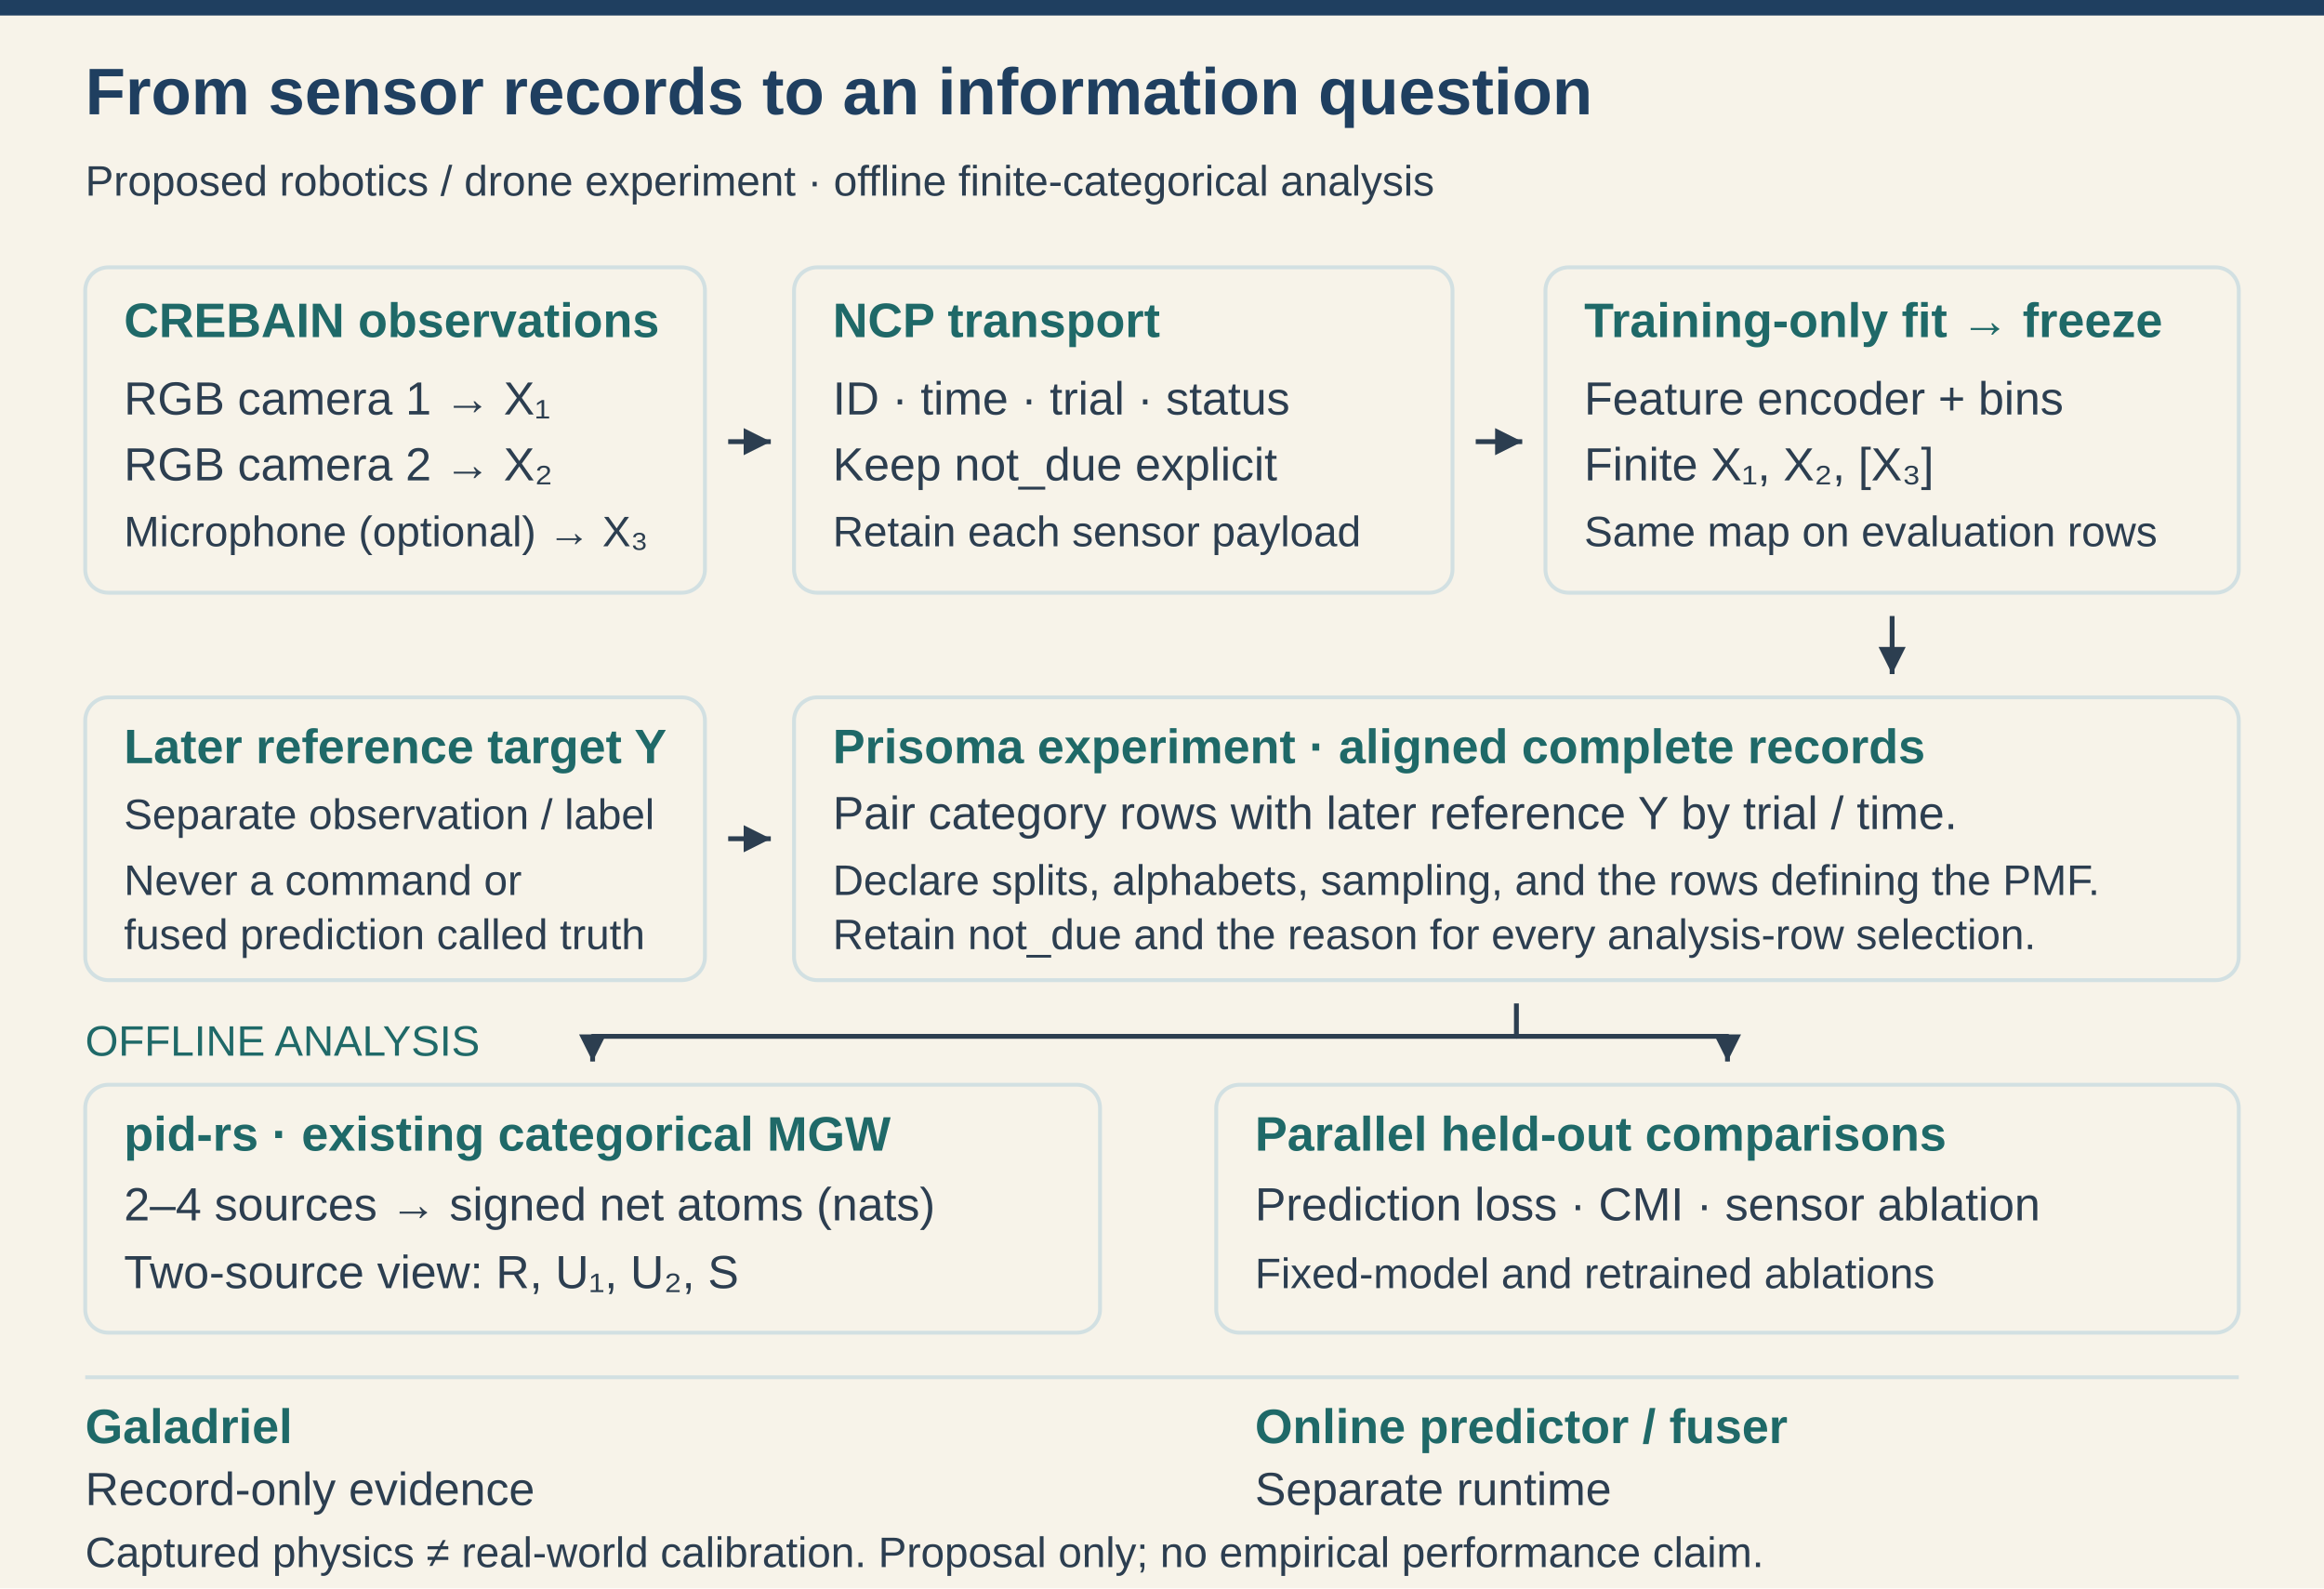
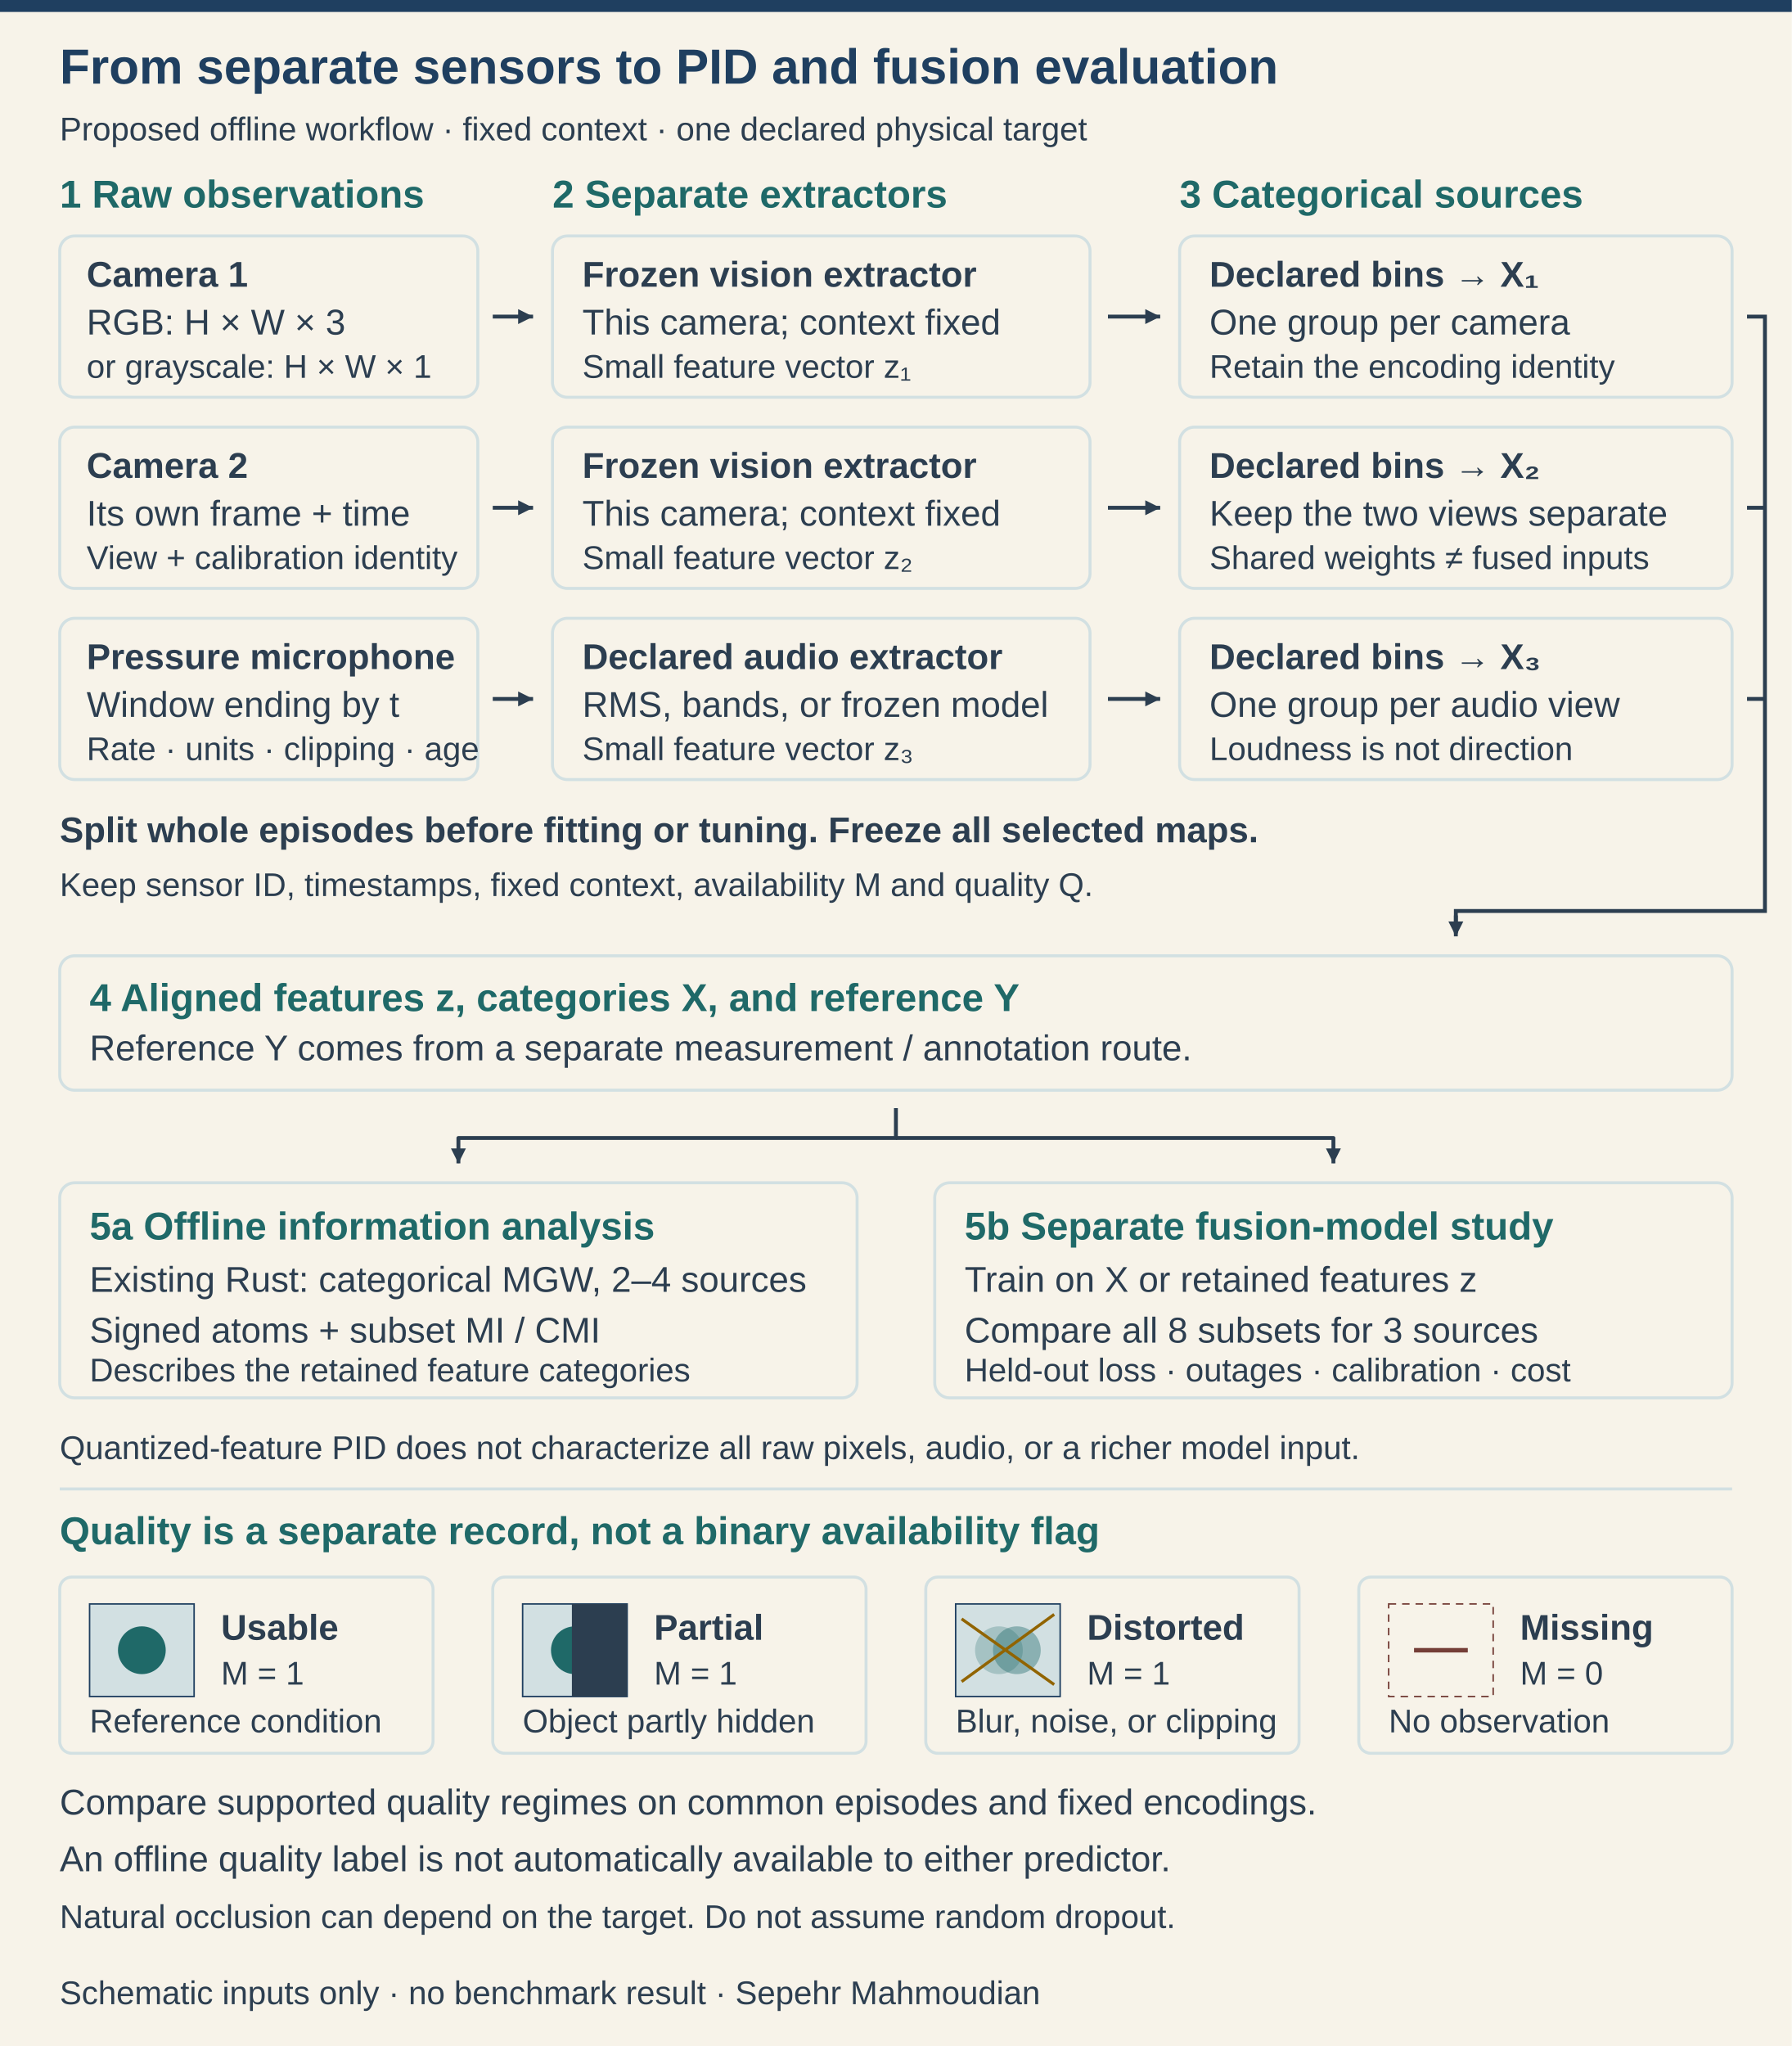
- <svg xmlns="http://www.w3.org/2000/svg" xml:lang="en" width="1200" height="820" viewBox="0 0 1200 820" role="img" aria-labelledby="title desc">
+ <svg xmlns="http://www.w3.org/2000/svg" xml:lang="en" width="1200" height="1370" viewBox="0 0 1200 1370" role="img" aria-labelledby="title desc">
  <defs>
-     <marker id="arrow" markerUnits="userSpaceOnUse" markerWidth="16" markerHeight="16" viewBox="0 0 16 16" refX="15" refY="8" orient="auto">
-       <path d="M 1 1 L 15 8 L 1 15 Z" fill="#2C3E50" />
+     <marker id="arrow" markerUnits="userSpaceOnUse" markerWidth="12" markerHeight="12" viewBox="0 0 12 12" refX="11" refY="6" orient="auto">
+       <path d="M1 1 L11 6 L1 11 Z" fill="#2C3E50" />
    </marker>
  </defs>
  <style>
-     text { font-family: "Source Sans Pro", Arial, sans-serif; fill: #2C3E50; font-size: 22px; }
-     .title { fill: #1F3F60; font-weight: 700; font-size: 34px; }
-     .heading { fill: #1F6968; font-weight: 700; font-size: 25px; }
-     .body { font-size: 24px; }
-     .note { font-size: 22px; }
-     .formula { font-size: 28px; }
-     .strong { font-weight: 700; }
-   </style>
-   <rect width="1200" height="820" fill="#F7F3E9" />
+ text{font-family:"Source Sans Pro",Arial,sans-serif;fill:#2C3E50;font-size:24px}
+ .title{font-size:33px;font-weight:700;fill:#1F3F60}.heading{font-size:26px;font-weight:700;fill:#1F6968}.small{font-size:22px}.label{font-weight:700}.box{fill:#F7F3E9;stroke:#D2E0E2;stroke-width:2}.arrow{fill:none;stroke:#2C3E50;stroke-width:2.6;stroke-linejoin:round;marker-end:url(#arrow)}
+ </style>
+   <rect width="1200" height="1370" fill="#F7F3E9" />
  <rect width="1200" height="8" fill="#1F3F60" />
-   <text x="44" y="59" class="title">From sensor records to an information question</text>
-   <text x="44" y="101" class="note">Proposed robotics / drone experiment · offline finite-categorical analysis</text>
-   <rect x="44" y="138" width="320" height="168" rx="12" fill="#F7F3E9" stroke="#D2E0E2" stroke-width="2" id="observations" />
-   <text x="64" y="174" class="heading">CREBAIN observations</text>
-   <text x="64" y="214" class="body">RGB camera 1  →  X₁</text>
-   <text x="64" y="248" class="body">RGB camera 2  →  X₂</text>
-   <text x="64" y="282" class="note">Microphone (optional) → X₃</text>
-   <rect x="410" y="138" width="340" height="168" rx="12" fill="#F7F3E9" stroke="#D2E0E2" stroke-width="2" id="transport" />
-   <text x="430" y="174" class="heading">NCP transport</text>
-   <text x="430" y="214" class="body">ID · time · trial · status</text>
-   <text x="430" y="248" class="body">Keep not_due explicit</text>
-   <text x="430" y="282" class="note">Retain each sensor payload</text>
-   <rect x="798" y="138" width="358" height="168" rx="12" fill="#F7F3E9" stroke="#D2E0E2" stroke-width="2" id="encoding" />
-   <text x="818" y="174" class="heading">Training-only fit → freeze</text>
-   <text x="818" y="214" class="body">Feature encoder + bins</text>
-   <text x="818" y="248" class="body">Finite X₁, X₂, [X₃]</text>
-   <text x="818" y="282" class="note">Same map on evaluation rows</text>
-   <path d="M376 228 H398" fill="none" stroke="#2C3E50" stroke-width="2.5" stroke-linejoin="round" marker-end="url(#arrow)" data-target="transport" data-end-gap="12" />
-   <path d="M762 228 H786" fill="none" stroke="#2C3E50" stroke-width="2.5" stroke-linejoin="round" marker-end="url(#arrow)" data-target="encoding" data-end-gap="12" />
-   <rect x="44" y="360" width="320" height="146" rx="12" fill="#F7F3E9" stroke="#D2E0E2" stroke-width="2" id="reference" />
-   <text x="64" y="394" class="heading">Later reference target Y</text>
-   <text x="64" y="428" class="note">Separate observation / label</text>
-   <text x="64" y="462" class="note">Never a command or</text>
-   <text x="64" y="490" class="note">fused prediction called truth</text>
-   <rect x="410" y="360" width="746" height="146" rx="12" fill="#F7F3E9" stroke="#D2E0E2" stroke-width="2" id="experiment" />
-   <text x="430" y="394" class="heading">Prisoma experiment · aligned complete records</text>
-   <text x="430" y="428" class="body">Pair category rows with later reference Y by trial / time.</text>
-   <text x="430" y="462" class="note">Declare splits, alphabets, sampling, and the rows defining the PMF.</text>
-   <text x="430" y="490" class="note">Retain not_due and the reason for every analysis-row selection.</text>
-   <path d="M977 318 V348" fill="none" stroke="#2C3E50" stroke-width="2.5" stroke-linejoin="round" marker-end="url(#arrow)" data-target="experiment" data-end-gap="12" />
-   <path d="M376 433 H398" fill="none" stroke="#2C3E50" stroke-width="2.5" stroke-linejoin="round" marker-end="url(#arrow)" data-target="experiment" data-end-gap="12" />
-   <text x="44" y="545" class="note" style="fill:#1F6968">OFFLINE ANALYSIS</text>
-   <path d="M783 518 V535 H306 V548" fill="none" stroke="#2C3E50" stroke-width="2.5" stroke-linejoin="round" marker-end="url(#arrow)" data-target="mgw" data-end-gap="12" />
-   <path d="M783 535 H892 V548" fill="none" stroke="#2C3E50" stroke-width="2.5" stroke-linejoin="round" marker-end="url(#arrow)" data-target="comparators" data-end-gap="12" />
-   <rect x="44" y="560" width="524" height="128" rx="12" fill="#F7F3E9" stroke="#D2E0E2" stroke-width="2" id="mgw" />
-   <text x="64" y="594" class="heading">pid-rs · existing categorical MGW</text>
-   <text x="64" y="630" class="body">2–4 sources → signed net atoms (nats)</text>
-   <text x="64" y="665" class="body">Two-source view: R, U₁, U₂, S</text>
-   <rect x="628" y="560" width="528" height="128" rx="12" fill="#F7F3E9" stroke="#D2E0E2" stroke-width="2" id="comparators" />
-   <text x="648" y="594" class="heading">Parallel held-out comparisons</text>
-   <text x="648" y="630" class="body">Prediction loss · CMI · sensor ablation</text>
-   <text x="648" y="665" class="note">Fixed-model and retrained ablations</text>
-   <path d="M44 711 H1156" fill="none" stroke="#D2E0E2" stroke-width="2" stroke-linejoin="round" />
-   <text x="44" y="745" class="heading">Galadriel</text>
-   <text x="44" y="777" class="body">Record-only evidence</text>
-   <text x="648" y="745" class="heading">Online predictor / fuser</text>
-   <text x="648" y="777" class="body">Separate runtime</text>
-   <text x="44" y="809" class="note">Captured physics ≠ real-world calibration. Proposal only; no empirical performance claim.</text>
+   <text x="40" y="56" class="title">From separate sensors to PID and fusion evaluation</text>
+   <text x="40" y="94" class="small">Proposed offline workflow · fixed context · one declared physical target</text>
+   <text x="40" y="139" class="heading">1  Raw observations</text>
+   <text x="370" y="139" class="heading">2  Separate extractors</text>
+   <text x="790" y="139" class="heading">3  Categorical sources</text>
+   <rect x="40" y="158" width="280" height="108" rx="10" class="box" />
+   <text x="58" y="192" class="label">Camera 1</text>
+   <text x="58" y="224">RGB: H × W × 3</text>
+   <text x="58" y="253" class="small">or grayscale: H × W × 1</text>
+   <rect x="370" y="158" width="360" height="108" rx="10" class="box" />
+   <text x="390" y="192" class="label">Frozen vision extractor</text>
+   <text x="390" y="224">This camera; context fixed</text>
+   <text x="390" y="253" class="small">Small feature vector z₁</text>
+   <rect x="790" y="158" width="370" height="108" rx="10" class="box" />
+   <text x="810" y="192" class="label">Declared bins → X₁</text>
+   <text x="810" y="224">One group per camera</text>
+   <text x="810" y="253" class="small">Retain the encoding identity</text>
+   <path class="arrow" d="M330 212 H357" />
+   <path class="arrow" d="M742 212 H777" />
+   <rect x="40" y="286" width="280" height="108" rx="10" class="box" />
+   <text x="58" y="320" class="label">Camera 2</text>
+   <text x="58" y="352">Its own frame + time</text>
+   <text x="58" y="381" class="small">View + calibration identity</text>
+   <rect x="370" y="286" width="360" height="108" rx="10" class="box" />
+   <text x="390" y="320" class="label">Frozen vision extractor</text>
+   <text x="390" y="352">This camera; context fixed</text>
+   <text x="390" y="381" class="small">Small feature vector z₂</text>
+   <rect x="790" y="286" width="370" height="108" rx="10" class="box" />
+   <text x="810" y="320" class="label">Declared bins → X₂</text>
+   <text x="810" y="352">Keep the two views separate</text>
+   <text x="810" y="381" class="small">Shared weights ≠ fused inputs</text>
+   <path class="arrow" d="M330 340 H357" />
+   <path class="arrow" d="M742 340 H777" />
+   <rect x="40" y="414" width="280" height="108" rx="10" class="box" />
+   <text x="58" y="448" class="label">Pressure microphone</text>
+   <text x="58" y="480">Window ending by t</text>
+   <text x="58" y="509" class="small">Rate · units · clipping · age</text>
+   <rect x="370" y="414" width="360" height="108" rx="10" class="box" />
+   <text x="390" y="448" class="label">Declared audio extractor</text>
+   <text x="390" y="480">RMS, bands, or frozen model</text>
+   <text x="390" y="509" class="small">Small feature vector z₃</text>
+   <rect x="790" y="414" width="370" height="108" rx="10" class="box" />
+   <text x="810" y="448" class="label">Declared bins → X₃</text>
+   <text x="810" y="480">One group per audio view</text>
+   <text x="810" y="509" class="small">Loudness is not direction</text>
+   <path class="arrow" d="M330 468 H357" />
+   <path class="arrow" d="M742 468 H777" />
+   <path d="M1170 212 H1182 V610 H975 V625 M1170 340 H1182 M1170 468 H1182" fill="none" stroke="#2C3E50" stroke-width="2.6" />
+   <path class="arrow" d="M975 613 V627" />
+   <text x="40" y="564" class="label">Split whole episodes before fitting or tuning. Freeze all selected maps.</text>
+   <text x="40" y="600" class="small">Keep sensor ID, timestamps, fixed context, availability M and quality Q.</text>
+   <rect x="40" y="640" width="1120" height="90" rx="10" class="box" />
+   <text x="60" y="677" class="heading">4  Aligned features z, categories X, and reference Y</text>
+   <text x="60" y="710">Reference Y comes from a separate measurement / annotation route.</text>
+   <path class="arrow" d="M600 742 V762 H307 V779" />
+   <path class="arrow" d="M600 762 H893 V779" />
+   <rect x="40" y="792" width="534" height="144" rx="10" class="box" />
+   <text x="60" y="830" class="heading">5a  Offline information analysis</text>
+   <text x="60" y="865">Existing Rust: categorical MGW, 2–4 sources</text>
+   <text x="60" y="899">Signed atoms + subset MI / CMI</text>
+   <text x="60" y="925" class="small">Describes the retained feature categories</text>
+   <rect x="626" y="792" width="534" height="144" rx="10" class="box" />
+   <text x="646" y="830" class="heading">5b  Separate fusion-model study</text>
+   <text x="646" y="865">Train on X or retained features z</text>
+   <text x="646" y="899">Compare all 8 subsets for 3 sources</text>
+   <text x="646" y="925" class="small">Held-out loss · outages · calibration · cost</text>
+   <text x="40" y="977" class="small">Quantized-feature PID does not characterize all raw pixels, audio, or a richer model input.</text>
+   <path d="M40 997 H1160" stroke="#D2E0E2" stroke-width="2" />
+   <text x="40" y="1034" class="heading">Quality is a separate record, not a binary availability flag</text>
+   <g transform="translate(40,1056)">
+     <rect width="250" height="118" rx="8" class="box" />
+     <rect x="20" y="18" width="70" height="62" fill="#D2E0E2" stroke="#1F3F60" />
+     <circle cx="55" cy="49" r="16" fill="#1F6968" />
+     <text x="108" y="42" class="label">Usable</text>
+     <text x="108" y="72" class="small">M = 1</text>
+     <text x="20" y="104" class="small">Reference condition</text>
+   </g>
+   <g transform="translate(330,1056)">
+     <rect width="250" height="118" rx="8" class="box" />
+     <rect x="20" y="18" width="70" height="62" fill="#D2E0E2" stroke="#1F3F60" />
+     <circle cx="55" cy="49" r="16" fill="#1F6968" />
+     <rect x="53" y="18" width="37" height="62" fill="#2C3E50" />
+     <text x="108" y="42" class="label">Partial</text>
+     <text x="108" y="72" class="small">M = 1</text>
+     <text x="20" y="104" class="small">Object partly hidden</text>
+   </g>
+   <g transform="translate(620,1056)">
+     <rect width="250" height="118" rx="8" class="box" />
+     <rect x="20" y="18" width="70" height="62" fill="#D2E0E2" stroke="#1F3F60" />
+     <circle cx="49" cy="49" r="16" fill="#1F6968" opacity=".25" />
+     <circle cx="61" cy="49" r="16" fill="#1F6968" opacity=".4" />
+     <path d="M24 28 L86 72 M24 70 L86 25" stroke="#916400" stroke-width="2" />
+     <text x="108" y="42" class="label">Distorted</text>
+     <text x="108" y="72" class="small">M = 1</text>
+     <text x="20" y="104" class="small">Blur, noise, or clipping</text>
+   </g>
+   <g transform="translate(910,1056)">
+     <rect width="250" height="118" rx="8" class="box" />
+     <rect x="20" y="18" width="70" height="62" fill="none" stroke="#743E37" stroke-dasharray="5 4" />
+     <path d="M37 49 H73" stroke="#743E37" stroke-width="3" />
+     <text x="108" y="42" class="label">Missing</text>
+     <text x="108" y="72" class="small">M = 0</text>
+     <text x="20" y="104" class="small">No observation</text>
+   </g>
+   <text x="40" y="1215">Compare supported quality regimes on common episodes and fixed encodings.</text>
+   <text x="40" y="1253">An offline quality label is not automatically available to either predictor.</text>
+   <text x="40" y="1291" class="small">Natural occlusion can depend on the target. Do not assume random dropout.</text>
+   <text x="40" y="1342" class="small">Schematic inputs only · no benchmark result · Sepehr Mahmoudian</text>
</svg>
